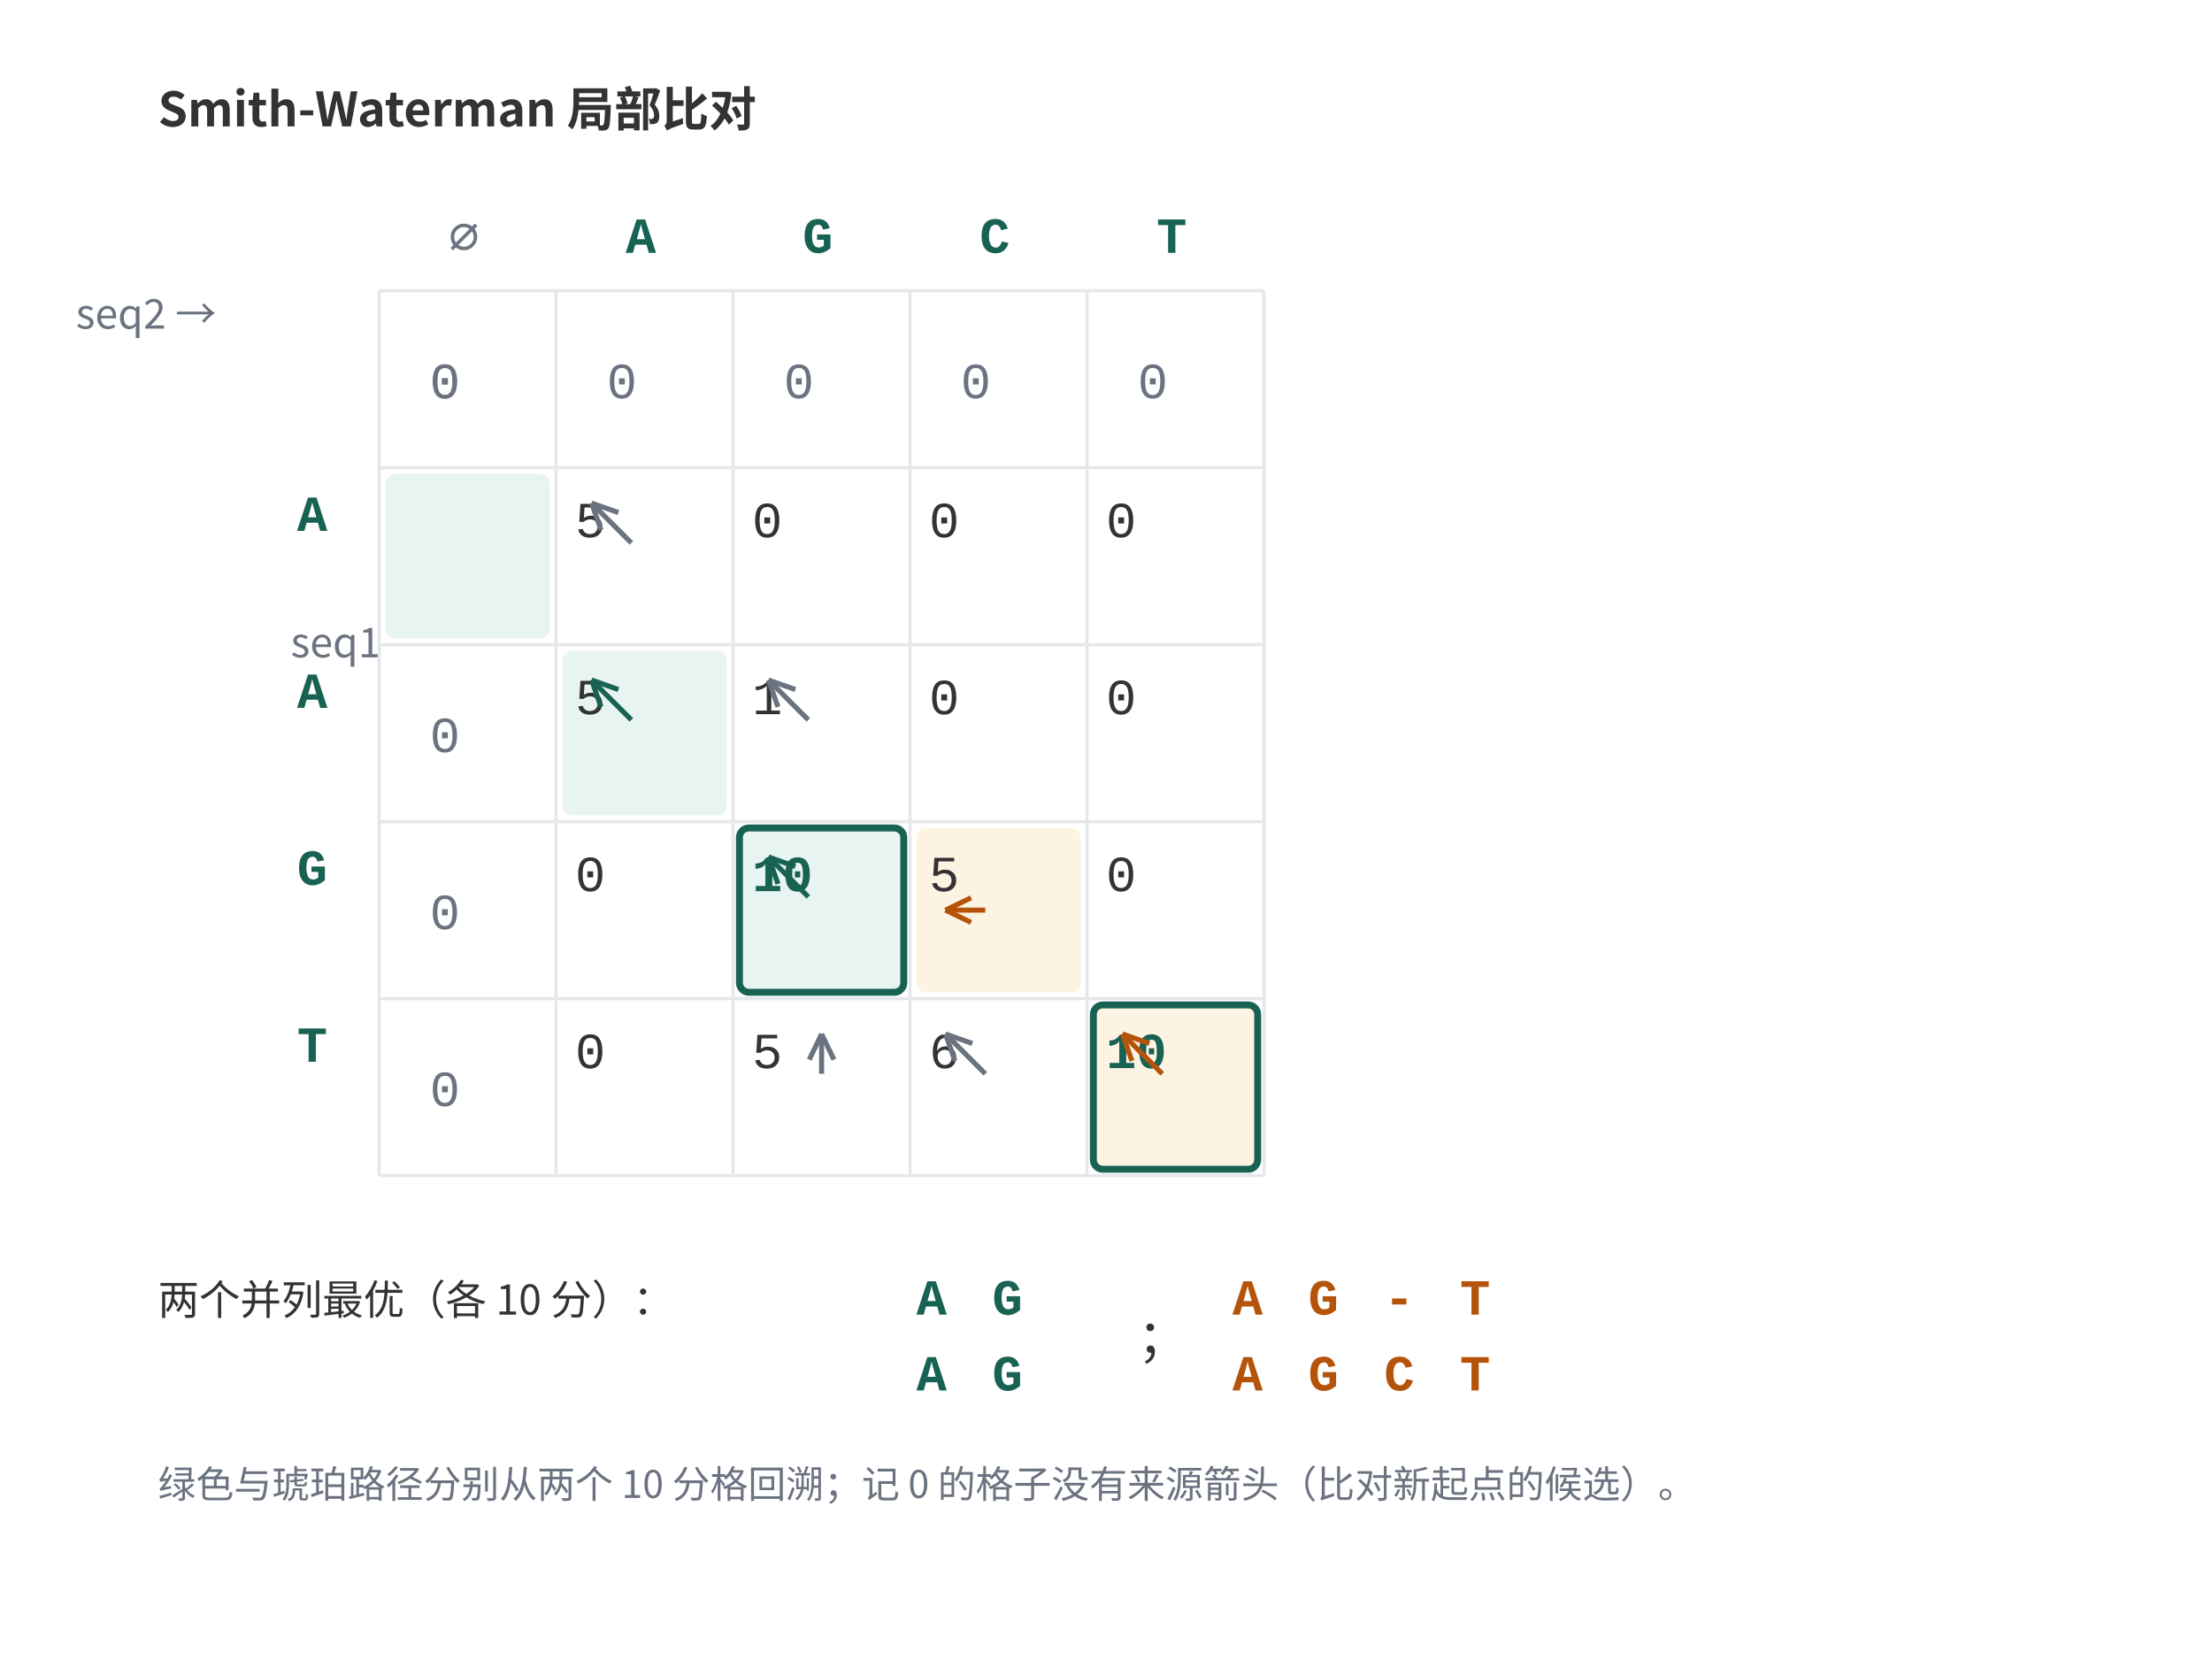
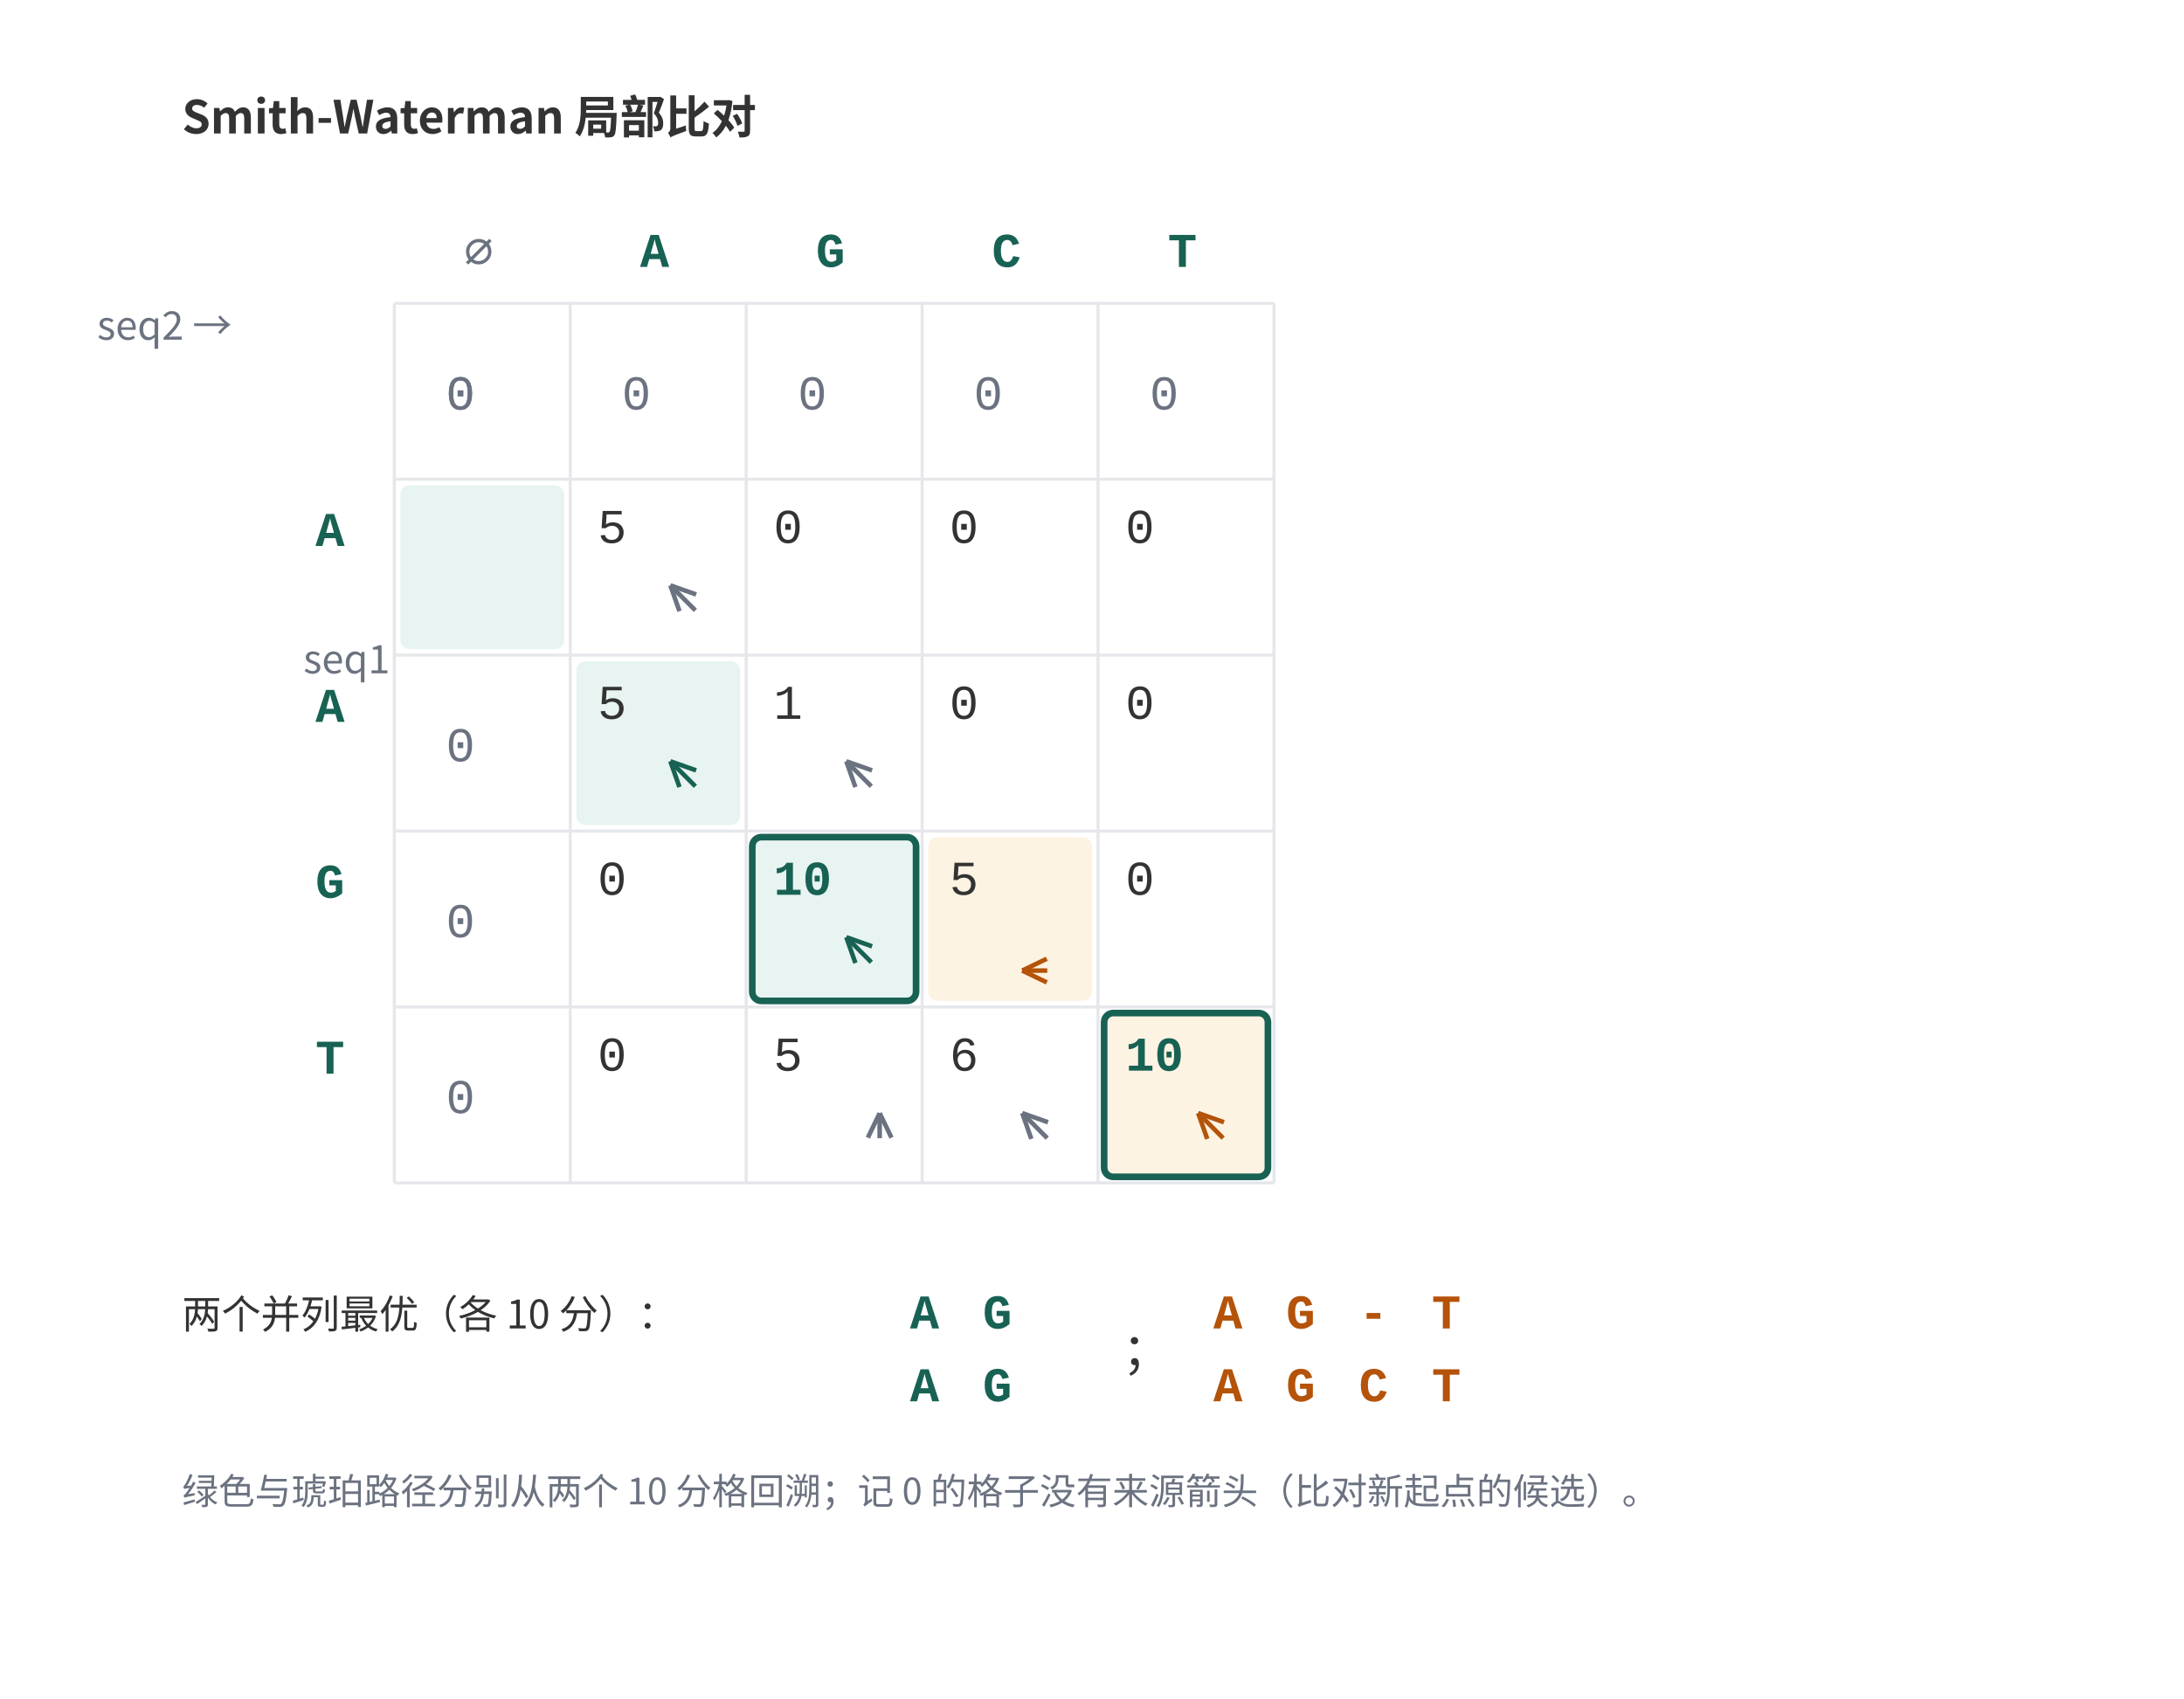
- <svg xmlns="http://www.w3.org/2000/svg" viewBox="0 0 700 530" role="img" aria-labelledby="t d">
-   <text x="50" y="40" font-family="'PingFang SC', 'Hiragino Sans GB', 'Microsoft YaHei', 'Noto Sans CJK SC', sans-serif" font-size="15" fill="#333333" font-weight="bold" text-anchor="start">Smith-Waterman 局部比对</text>
-   <text x="142" y="80" font-family="ui-monospace, 'SFMono-Regular', Menlo, Consolas, 'Liberation Mono', monospace" font-size="16" fill="#6b7280" font-weight="normal" text-anchor="start">∅</text>
-   <text x="198" y="80" font-family="ui-monospace, 'SFMono-Regular', Menlo, Consolas, 'Liberation Mono', monospace" font-size="16" fill="#186254" font-weight="bold" text-anchor="start">A</text>
-   <text x="254" y="80" font-family="ui-monospace, 'SFMono-Regular', Menlo, Consolas, 'Liberation Mono', monospace" font-size="16" fill="#186254" font-weight="bold" text-anchor="start">G</text>
-   <text x="310" y="80" font-family="ui-monospace, 'SFMono-Regular', Menlo, Consolas, 'Liberation Mono', monospace" font-size="16" fill="#186254" font-weight="bold" text-anchor="start">C</text>
-   <text x="366" y="80" font-family="ui-monospace, 'SFMono-Regular', Menlo, Consolas, 'Liberation Mono', monospace" font-size="16" fill="#186254" font-weight="bold" text-anchor="start">T</text>
-   <text x="24" y="104" font-family="'PingFang SC', 'Hiragino Sans GB', 'Microsoft YaHei', 'Noto Sans CJK SC', sans-serif" font-size="13" fill="#6b7280" font-weight="normal" text-anchor="start">seq2 →</text>
-   <text x="94" y="168" font-family="ui-monospace, 'SFMono-Regular', Menlo, Consolas, 'Liberation Mono', monospace" font-size="16" fill="#186254" font-weight="bold" text-anchor="start">A</text>
-   <text x="94" y="224" font-family="ui-monospace, 'SFMono-Regular', Menlo, Consolas, 'Liberation Mono', monospace" font-size="16" fill="#186254" font-weight="bold" text-anchor="start">A</text>
-   <text x="94" y="280" font-family="ui-monospace, 'SFMono-Regular', Menlo, Consolas, 'Liberation Mono', monospace" font-size="16" fill="#186254" font-weight="bold" text-anchor="start">G</text>
-   <text x="94" y="336" font-family="ui-monospace, 'SFMono-Regular', Menlo, Consolas, 'Liberation Mono', monospace" font-size="16" fill="#186254" font-weight="bold" text-anchor="start">T</text>
-   <text x="92" y="208" font-family="'PingFang SC', 'Hiragino Sans GB', 'Microsoft YaHei', 'Noto Sans CJK SC', sans-serif" font-size="13" fill="#6b7280" font-weight="normal" text-anchor="start">seq1</text>
-   <line x1="120" y1="92" x2="400" y2="92" stroke="#e5e7eb" stroke-width="1" />
-   <line x1="120" y1="148" x2="400" y2="148" stroke="#e5e7eb" stroke-width="1" />
-   <line x1="120" y1="204" x2="400" y2="204" stroke="#e5e7eb" stroke-width="1" />
-   <line x1="120" y1="260" x2="400" y2="260" stroke="#e5e7eb" stroke-width="1" />
-   <line x1="120" y1="316" x2="400" y2="316" stroke="#e5e7eb" stroke-width="1" />
-   <line x1="120" y1="372" x2="400" y2="372" stroke="#e5e7eb" stroke-width="1" />
-   <line x1="120" y1="92" x2="120" y2="372" stroke="#e5e7eb" stroke-width="1" />
-   <line x1="176" y1="92" x2="176" y2="372" stroke="#e5e7eb" stroke-width="1" />
-   <line x1="232" y1="92" x2="232" y2="372" stroke="#e5e7eb" stroke-width="1" />
-   <line x1="288" y1="92" x2="288" y2="372" stroke="#e5e7eb" stroke-width="1" />
-   <line x1="344" y1="92" x2="344" y2="372" stroke="#e5e7eb" stroke-width="1" />
-   <line x1="400" y1="92" x2="400" y2="372" stroke="#e5e7eb" stroke-width="1" />
-   <text x="136" y="126" font-family="ui-monospace, 'SFMono-Regular', Menlo, Consolas, 'Liberation Mono', monospace" font-size="16" fill="#6b7280" font-weight="normal" text-anchor="start">0</text>
-   <text x="192" y="126" font-family="ui-monospace, 'SFMono-Regular', Menlo, Consolas, 'Liberation Mono', monospace" font-size="16" fill="#6b7280" font-weight="normal" text-anchor="start">0</text>
-   <text x="248" y="126" font-family="ui-monospace, 'SFMono-Regular', Menlo, Consolas, 'Liberation Mono', monospace" font-size="16" fill="#6b7280" font-weight="normal" text-anchor="start">0</text>
-   <text x="304" y="126" font-family="ui-monospace, 'SFMono-Regular', Menlo, Consolas, 'Liberation Mono', monospace" font-size="16" fill="#6b7280" font-weight="normal" text-anchor="start">0</text>
-   <text x="360" y="126" font-family="ui-monospace, 'SFMono-Regular', Menlo, Consolas, 'Liberation Mono', monospace" font-size="16" fill="#6b7280" font-weight="normal" text-anchor="start">0</text>
-   <text x="136" y="126" font-family="ui-monospace, 'SFMono-Regular', Menlo, Consolas, 'Liberation Mono', monospace" font-size="16" fill="#6b7280" font-weight="normal" text-anchor="start">0</text>
-   <text x="136" y="182" font-family="ui-monospace, 'SFMono-Regular', Menlo, Consolas, 'Liberation Mono', monospace" font-size="16" fill="#6b7280" font-weight="normal" text-anchor="start">0</text>
-   <text x="136" y="238" font-family="ui-monospace, 'SFMono-Regular', Menlo, Consolas, 'Liberation Mono', monospace" font-size="16" fill="#6b7280" font-weight="normal" text-anchor="start">0</text>
-   <text x="136" y="294" font-family="ui-monospace, 'SFMono-Regular', Menlo, Consolas, 'Liberation Mono', monospace" font-size="16" fill="#6b7280" font-weight="normal" text-anchor="start">0</text>
-   <text x="136" y="350" font-family="ui-monospace, 'SFMono-Regular', Menlo, Consolas, 'Liberation Mono', monospace" font-size="16" fill="#6b7280" font-weight="normal" text-anchor="start">0</text>
-   <text x="182" y="170" font-family="ui-monospace, 'SFMono-Regular', Menlo, Consolas, 'Liberation Mono', monospace" font-size="16" fill="#333333" font-weight="normal" text-anchor="start">5</text>
-   <line x1="199.8" y1="171.8" x2="187.2" y2="159.2" stroke="#6b7280" stroke-width="1.6" />
-   <line x1="187.2" y1="159.2" x2="190.2" y2="167.7" stroke="#6b7280" stroke-width="1.6" />
-   <line x1="187.2" y1="159.2" x2="195.7" y2="162.2" stroke="#6b7280" stroke-width="1.6" />
-   <text x="238" y="170" font-family="ui-monospace, 'SFMono-Regular', Menlo, Consolas, 'Liberation Mono', monospace" font-size="16" fill="#333333" font-weight="normal" text-anchor="start">0</text>
-   <text x="294" y="170" font-family="ui-monospace, 'SFMono-Regular', Menlo, Consolas, 'Liberation Mono', monospace" font-size="16" fill="#333333" font-weight="normal" text-anchor="start">0</text>
-   <text x="350" y="170" font-family="ui-monospace, 'SFMono-Regular', Menlo, Consolas, 'Liberation Mono', monospace" font-size="16" fill="#333333" font-weight="normal" text-anchor="start">0</text>
-   <rect x="178" y="206" width="52" height="52" rx="3" fill="#e8f4f1" stroke="#186254" stroke-width="0" />
-   <text x="182" y="226" font-family="ui-monospace, 'SFMono-Regular', Menlo, Consolas, 'Liberation Mono', monospace" font-size="16" fill="#333333" font-weight="normal" text-anchor="start">5</text>
-   <line x1="199.8" y1="227.8" x2="187.2" y2="215.2" stroke="#186254" stroke-width="1.6" />
-   <line x1="187.2" y1="215.2" x2="190.2" y2="223.7" stroke="#186254" stroke-width="1.6" />
-   <line x1="187.2" y1="215.2" x2="195.7" y2="218.2" stroke="#186254" stroke-width="1.6" />
-   <text x="238" y="226" font-family="ui-monospace, 'SFMono-Regular', Menlo, Consolas, 'Liberation Mono', monospace" font-size="16" fill="#333333" font-weight="normal" text-anchor="start">1</text>
-   <line x1="255.8" y1="227.8" x2="243.2" y2="215.2" stroke="#6b7280" stroke-width="1.6" />
-   <line x1="243.2" y1="215.2" x2="246.2" y2="223.7" stroke="#6b7280" stroke-width="1.6" />
-   <line x1="243.2" y1="215.2" x2="251.7" y2="218.2" stroke="#6b7280" stroke-width="1.6" />
-   <text x="294" y="226" font-family="ui-monospace, 'SFMono-Regular', Menlo, Consolas, 'Liberation Mono', monospace" font-size="16" fill="#333333" font-weight="normal" text-anchor="start">0</text>
-   <text x="350" y="226" font-family="ui-monospace, 'SFMono-Regular', Menlo, Consolas, 'Liberation Mono', monospace" font-size="16" fill="#333333" font-weight="normal" text-anchor="start">0</text>
-   <text x="182" y="282" font-family="ui-monospace, 'SFMono-Regular', Menlo, Consolas, 'Liberation Mono', monospace" font-size="16" fill="#333333" font-weight="normal" text-anchor="start">0</text>
-   <rect x="234" y="262" width="52" height="52" rx="3" fill="#e8f4f1" stroke="#186254" stroke-width="0" />
-   <text x="238" y="282" font-family="ui-monospace, 'SFMono-Regular', Menlo, Consolas, 'Liberation Mono', monospace" font-size="16" fill="#186254" font-weight="bold" text-anchor="start">10</text>
-   <line x1="255.8" y1="283.8" x2="243.2" y2="271.2" stroke="#186254" stroke-width="1.6" />
-   <line x1="243.2" y1="271.2" x2="246.2" y2="279.7" stroke="#186254" stroke-width="1.6" />
-   <line x1="243.2" y1="271.2" x2="251.7" y2="274.2" stroke="#186254" stroke-width="1.6" />
-   <rect x="290" y="262" width="52" height="52" rx="3" fill="#fdf3e3" stroke="#186254" stroke-width="0" />
-   <text x="294" y="282" font-family="ui-monospace, 'SFMono-Regular', Menlo, Consolas, 'Liberation Mono', monospace" font-size="16" fill="#333333" font-weight="normal" text-anchor="start">5</text>
-   <line x1="311.8" y1="288.0" x2="299.2" y2="288.0" stroke="#b45309" stroke-width="1.6" />
-   <line x1="299.2" y1="288.0" x2="307.3" y2="291.9" stroke="#b45309" stroke-width="1.6" />
-   <line x1="299.2" y1="288.0" x2="307.3" y2="284.1" stroke="#b45309" stroke-width="1.6" />
-   <text x="350" y="282" font-family="ui-monospace, 'SFMono-Regular', Menlo, Consolas, 'Liberation Mono', monospace" font-size="16" fill="#333333" font-weight="normal" text-anchor="start">0</text>
-   <text x="182" y="338" font-family="ui-monospace, 'SFMono-Regular', Menlo, Consolas, 'Liberation Mono', monospace" font-size="16" fill="#333333" font-weight="normal" text-anchor="start">0</text>
-   <text x="238" y="338" font-family="ui-monospace, 'SFMono-Regular', Menlo, Consolas, 'Liberation Mono', monospace" font-size="16" fill="#333333" font-weight="normal" text-anchor="start">5</text>
-   <line x1="260.0" y1="339.8" x2="260.0" y2="327.2" stroke="#6b7280" stroke-width="1.6" />
-   <line x1="260.0" y1="327.2" x2="256.1" y2="335.3" stroke="#6b7280" stroke-width="1.6" />
-   <line x1="260.0" y1="327.2" x2="263.9" y2="335.3" stroke="#6b7280" stroke-width="1.6" />
-   <text x="294" y="338" font-family="ui-monospace, 'SFMono-Regular', Menlo, Consolas, 'Liberation Mono', monospace" font-size="16" fill="#333333" font-weight="normal" text-anchor="start">6</text>
-   <line x1="311.8" y1="339.8" x2="299.2" y2="327.2" stroke="#6b7280" stroke-width="1.6" />
-   <line x1="299.2" y1="327.2" x2="302.2" y2="335.7" stroke="#6b7280" stroke-width="1.6" />
-   <line x1="299.2" y1="327.2" x2="307.7" y2="330.2" stroke="#6b7280" stroke-width="1.6" />
-   <rect x="346" y="318" width="52" height="52" rx="3" fill="#fdf3e3" stroke="#186254" stroke-width="0" />
-   <text x="350" y="338" font-family="ui-monospace, 'SFMono-Regular', Menlo, Consolas, 'Liberation Mono', monospace" font-size="16" fill="#186254" font-weight="bold" text-anchor="start">10</text>
-   <line x1="367.8" y1="339.8" x2="355.2" y2="327.2" stroke="#b45309" stroke-width="1.6" />
-   <line x1="355.2" y1="327.2" x2="358.2" y2="335.7" stroke="#b45309" stroke-width="1.6" />
-   <line x1="355.2" y1="327.2" x2="363.7" y2="330.2" stroke="#b45309" stroke-width="1.6" />
-   <rect x="122" y="150" width="52" height="52" rx="3" fill="#e8f4f1" stroke="#186254" stroke-width="0" />
-   <rect x="234" y="262" width="52" height="52" rx="3" fill="none" stroke="#186254" stroke-width="2.2" />
-   <rect x="346" y="318" width="52" height="52" rx="3" fill="none" stroke="#186254" stroke-width="2.2" />
-   <text x="50" y="416" font-family="'PingFang SC', 'Hiragino Sans GB', 'Microsoft YaHei', 'Noto Sans CJK SC', sans-serif" font-size="13" fill="#333333" font-weight="normal" text-anchor="start">两个并列最优（各 10 分）：</text>
-   <text x="290" y="416" font-family="ui-monospace, 'SFMono-Regular', Menlo, Consolas, 'Liberation Mono', monospace" font-size="16" fill="#186254" font-weight="bold" text-anchor="start">A</text>
-   <text x="302" y="416" font-family="ui-monospace, 'SFMono-Regular', Menlo, Consolas, 'Liberation Mono', monospace" font-size="16" fill="#186254" font-weight="bold" text-anchor="start"> </text>
-   <text x="314" y="416" font-family="ui-monospace, 'SFMono-Regular', Menlo, Consolas, 'Liberation Mono', monospace" font-size="16" fill="#186254" font-weight="bold" text-anchor="start">G</text>
-   <text x="290" y="440" font-family="ui-monospace, 'SFMono-Regular', Menlo, Consolas, 'Liberation Mono', monospace" font-size="16" fill="#186254" font-weight="bold" text-anchor="start">A</text>
-   <text x="302" y="440" font-family="ui-monospace, 'SFMono-Regular', Menlo, Consolas, 'Liberation Mono', monospace" font-size="16" fill="#186254" font-weight="bold" text-anchor="start"> </text>
-   <text x="314" y="440" font-family="ui-monospace, 'SFMono-Regular', Menlo, Consolas, 'Liberation Mono', monospace" font-size="16" fill="#186254" font-weight="bold" text-anchor="start">G</text>
-   <text x="360" y="429" font-family="'PingFang SC', 'Hiragino Sans GB', 'Microsoft YaHei', 'Noto Sans CJK SC', sans-serif" font-size="16" fill="#333333" font-weight="normal" text-anchor="start">；</text>
-   <text x="390" y="416" font-family="ui-monospace, 'SFMono-Regular', Menlo, Consolas, 'Liberation Mono', monospace" font-size="16" fill="#b45309" font-weight="bold" text-anchor="start">A</text>
-   <text x="402" y="416" font-family="ui-monospace, 'SFMono-Regular', Menlo, Consolas, 'Liberation Mono', monospace" font-size="16" fill="#b45309" font-weight="bold" text-anchor="start"> </text>
-   <text x="414" y="416" font-family="ui-monospace, 'SFMono-Regular', Menlo, Consolas, 'Liberation Mono', monospace" font-size="16" fill="#b45309" font-weight="bold" text-anchor="start">G</text>
-   <text x="426" y="416" font-family="ui-monospace, 'SFMono-Regular', Menlo, Consolas, 'Liberation Mono', monospace" font-size="16" fill="#b45309" font-weight="bold" text-anchor="start"> </text>
-   <text x="438" y="416" font-family="ui-monospace, 'SFMono-Regular', Menlo, Consolas, 'Liberation Mono', monospace" font-size="16" fill="#b45309" font-weight="bold" text-anchor="start">-</text>
-   <text x="450" y="416" font-family="ui-monospace, 'SFMono-Regular', Menlo, Consolas, 'Liberation Mono', monospace" font-size="16" fill="#b45309" font-weight="bold" text-anchor="start"> </text>
-   <text x="462" y="416" font-family="ui-monospace, 'SFMono-Regular', Menlo, Consolas, 'Liberation Mono', monospace" font-size="16" fill="#b45309" font-weight="bold" text-anchor="start">T</text>
-   <text x="390" y="440" font-family="ui-monospace, 'SFMono-Regular', Menlo, Consolas, 'Liberation Mono', monospace" font-size="16" fill="#b45309" font-weight="bold" text-anchor="start">A</text>
-   <text x="402" y="440" font-family="ui-monospace, 'SFMono-Regular', Menlo, Consolas, 'Liberation Mono', monospace" font-size="16" fill="#b45309" font-weight="bold" text-anchor="start"> </text>
-   <text x="414" y="440" font-family="ui-monospace, 'SFMono-Regular', Menlo, Consolas, 'Liberation Mono', monospace" font-size="16" fill="#b45309" font-weight="bold" text-anchor="start">G</text>
-   <text x="426" y="440" font-family="ui-monospace, 'SFMono-Regular', Menlo, Consolas, 'Liberation Mono', monospace" font-size="16" fill="#b45309" font-weight="bold" text-anchor="start"> </text>
-   <text x="438" y="440" font-family="ui-monospace, 'SFMono-Regular', Menlo, Consolas, 'Liberation Mono', monospace" font-size="16" fill="#b45309" font-weight="bold" text-anchor="start">C</text>
-   <text x="450" y="440" font-family="ui-monospace, 'SFMono-Regular', Menlo, Consolas, 'Liberation Mono', monospace" font-size="16" fill="#b45309" font-weight="bold" text-anchor="start"> </text>
-   <text x="462" y="440" font-family="ui-monospace, 'SFMono-Regular', Menlo, Consolas, 'Liberation Mono', monospace" font-size="16" fill="#b45309" font-weight="bold" text-anchor="start">T</text>
-   <text x="50" y="474" font-family="'PingFang SC', 'Hiragino Sans GB', 'Microsoft YaHei', 'Noto Sans CJK SC', sans-serif" font-size="12" fill="#6b7280" font-weight="normal" text-anchor="start">绿色与琥珀路径分别从两个 10 分格回溯；记 0 的格子没有来源箭头（比对新起点的候选）。</text>
+ <svg xmlns="http://www.w3.org/2000/svg" viewBox="0 0 720 560" role="img" aria-labelledby="t d">
+   <text x="60" y="44" font-family="'PingFang SC', 'Hiragino Sans GB', 'Microsoft YaHei', 'Noto Sans CJK SC', sans-serif" font-size="15" fill="#333333" font-weight="bold" text-anchor="start">Smith-Waterman 局部比对</text>
+   <text x="153" y="88" font-family="ui-monospace, 'SFMono-Regular', Menlo, Consolas, 'Liberation Mono', monospace" font-size="16" fill="#6b7280" font-weight="normal" text-anchor="start">∅</text>
+   <text x="211" y="88" font-family="ui-monospace, 'SFMono-Regular', Menlo, Consolas, 'Liberation Mono', monospace" font-size="16" fill="#186254" font-weight="bold" text-anchor="start">A</text>
+   <text x="269" y="88" font-family="ui-monospace, 'SFMono-Regular', Menlo, Consolas, 'Liberation Mono', monospace" font-size="16" fill="#186254" font-weight="bold" text-anchor="start">G</text>
+   <text x="327" y="88" font-family="ui-monospace, 'SFMono-Regular', Menlo, Consolas, 'Liberation Mono', monospace" font-size="16" fill="#186254" font-weight="bold" text-anchor="start">C</text>
+   <text x="385" y="88" font-family="ui-monospace, 'SFMono-Regular', Menlo, Consolas, 'Liberation Mono', monospace" font-size="16" fill="#186254" font-weight="bold" text-anchor="start">T</text>
+   <text x="32" y="112" font-family="'PingFang SC', 'Hiragino Sans GB', 'Microsoft YaHei', 'Noto Sans CJK SC', sans-serif" font-size="13" fill="#6b7280" font-weight="normal" text-anchor="start">seq2 →</text>
+   <text x="104" y="180" font-family="ui-monospace, 'SFMono-Regular', Menlo, Consolas, 'Liberation Mono', monospace" font-size="16" fill="#186254" font-weight="bold" text-anchor="start">A</text>
+   <text x="104" y="238" font-family="ui-monospace, 'SFMono-Regular', Menlo, Consolas, 'Liberation Mono', monospace" font-size="16" fill="#186254" font-weight="bold" text-anchor="start">A</text>
+   <text x="104" y="296" font-family="ui-monospace, 'SFMono-Regular', Menlo, Consolas, 'Liberation Mono', monospace" font-size="16" fill="#186254" font-weight="bold" text-anchor="start">G</text>
+   <text x="104" y="354" font-family="ui-monospace, 'SFMono-Regular', Menlo, Consolas, 'Liberation Mono', monospace" font-size="16" fill="#186254" font-weight="bold" text-anchor="start">T</text>
+   <text x="100" y="222" font-family="'PingFang SC', 'Hiragino Sans GB', 'Microsoft YaHei', 'Noto Sans CJK SC', sans-serif" font-size="13" fill="#6b7280" font-weight="normal" text-anchor="start">seq1</text>
+   <line x1="130" y1="100" x2="420" y2="100" stroke="#e5e7eb" stroke-width="1" />
+   <line x1="130" y1="158" x2="420" y2="158" stroke="#e5e7eb" stroke-width="1" />
+   <line x1="130" y1="216" x2="420" y2="216" stroke="#e5e7eb" stroke-width="1" />
+   <line x1="130" y1="274" x2="420" y2="274" stroke="#e5e7eb" stroke-width="1" />
+   <line x1="130" y1="332" x2="420" y2="332" stroke="#e5e7eb" stroke-width="1" />
+   <line x1="130" y1="390" x2="420" y2="390" stroke="#e5e7eb" stroke-width="1" />
+   <line x1="130" y1="100" x2="130" y2="390" stroke="#e5e7eb" stroke-width="1" />
+   <line x1="188" y1="100" x2="188" y2="390" stroke="#e5e7eb" stroke-width="1" />
+   <line x1="246" y1="100" x2="246" y2="390" stroke="#e5e7eb" stroke-width="1" />
+   <line x1="304" y1="100" x2="304" y2="390" stroke="#e5e7eb" stroke-width="1" />
+   <line x1="362" y1="100" x2="362" y2="390" stroke="#e5e7eb" stroke-width="1" />
+   <line x1="420" y1="100" x2="420" y2="390" stroke="#e5e7eb" stroke-width="1" />
+   <text x="147" y="135" font-family="ui-monospace, 'SFMono-Regular', Menlo, Consolas, 'Liberation Mono', monospace" font-size="16" fill="#6b7280" font-weight="normal" text-anchor="start">0</text>
+   <text x="205" y="135" font-family="ui-monospace, 'SFMono-Regular', Menlo, Consolas, 'Liberation Mono', monospace" font-size="16" fill="#6b7280" font-weight="normal" text-anchor="start">0</text>
+   <text x="263" y="135" font-family="ui-monospace, 'SFMono-Regular', Menlo, Consolas, 'Liberation Mono', monospace" font-size="16" fill="#6b7280" font-weight="normal" text-anchor="start">0</text>
+   <text x="321" y="135" font-family="ui-monospace, 'SFMono-Regular', Menlo, Consolas, 'Liberation Mono', monospace" font-size="16" fill="#6b7280" font-weight="normal" text-anchor="start">0</text>
+   <text x="379" y="135" font-family="ui-monospace, 'SFMono-Regular', Menlo, Consolas, 'Liberation Mono', monospace" font-size="16" fill="#6b7280" font-weight="normal" text-anchor="start">0</text>
+   <text x="147" y="135" font-family="ui-monospace, 'SFMono-Regular', Menlo, Consolas, 'Liberation Mono', monospace" font-size="16" fill="#6b7280" font-weight="normal" text-anchor="start">0</text>
+   <text x="147" y="193" font-family="ui-monospace, 'SFMono-Regular', Menlo, Consolas, 'Liberation Mono', monospace" font-size="16" fill="#6b7280" font-weight="normal" text-anchor="start">0</text>
+   <text x="147" y="251" font-family="ui-monospace, 'SFMono-Regular', Menlo, Consolas, 'Liberation Mono', monospace" font-size="16" fill="#6b7280" font-weight="normal" text-anchor="start">0</text>
+   <text x="147" y="309" font-family="ui-monospace, 'SFMono-Regular', Menlo, Consolas, 'Liberation Mono', monospace" font-size="16" fill="#6b7280" font-weight="normal" text-anchor="start">0</text>
+   <text x="147" y="367" font-family="ui-monospace, 'SFMono-Regular', Menlo, Consolas, 'Liberation Mono', monospace" font-size="16" fill="#6b7280" font-weight="normal" text-anchor="start">0</text>
+   <rect x="190" y="218" width="54" height="54" rx="3" fill="#e8f4f1" stroke="#186254" stroke-width="0" />
+   <rect x="248" y="276" width="54" height="54" rx="3" fill="#e8f4f1" stroke="#186254" stroke-width="0" />
+   <rect x="306" y="276" width="54" height="54" rx="3" fill="#fdf3e3" stroke="#186254" stroke-width="0" />
+   <rect x="364" y="334" width="54" height="54" rx="3" fill="#fdf3e3" stroke="#186254" stroke-width="0" />
+   <text x="197" y="179" font-family="ui-monospace, 'SFMono-Regular', Menlo, Consolas, 'Liberation Mono', monospace" font-size="16" fill="#333333" font-weight="normal" text-anchor="start">5</text>
+   <text x="255" y="179" font-family="ui-monospace, 'SFMono-Regular', Menlo, Consolas, 'Liberation Mono', monospace" font-size="16" fill="#333333" font-weight="normal" text-anchor="start">0</text>
+   <text x="313" y="179" font-family="ui-monospace, 'SFMono-Regular', Menlo, Consolas, 'Liberation Mono', monospace" font-size="16" fill="#333333" font-weight="normal" text-anchor="start">0</text>
+   <text x="371" y="179" font-family="ui-monospace, 'SFMono-Regular', Menlo, Consolas, 'Liberation Mono', monospace" font-size="16" fill="#333333" font-weight="normal" text-anchor="start">0</text>
+   <text x="197" y="237" font-family="ui-monospace, 'SFMono-Regular', Menlo, Consolas, 'Liberation Mono', monospace" font-size="16" fill="#333333" font-weight="normal" text-anchor="start">5</text>
+   <text x="255" y="237" font-family="ui-monospace, 'SFMono-Regular', Menlo, Consolas, 'Liberation Mono', monospace" font-size="16" fill="#333333" font-weight="normal" text-anchor="start">1</text>
+   <text x="313" y="237" font-family="ui-monospace, 'SFMono-Regular', Menlo, Consolas, 'Liberation Mono', monospace" font-size="16" fill="#333333" font-weight="normal" text-anchor="start">0</text>
+   <text x="371" y="237" font-family="ui-monospace, 'SFMono-Regular', Menlo, Consolas, 'Liberation Mono', monospace" font-size="16" fill="#333333" font-weight="normal" text-anchor="start">0</text>
+   <text x="197" y="295" font-family="ui-monospace, 'SFMono-Regular', Menlo, Consolas, 'Liberation Mono', monospace" font-size="16" fill="#333333" font-weight="normal" text-anchor="start">0</text>
+   <text x="255" y="295" font-family="ui-monospace, 'SFMono-Regular', Menlo, Consolas, 'Liberation Mono', monospace" font-size="16" fill="#186254" font-weight="bold" text-anchor="start">10</text>
+   <text x="313" y="295" font-family="ui-monospace, 'SFMono-Regular', Menlo, Consolas, 'Liberation Mono', monospace" font-size="16" fill="#333333" font-weight="normal" text-anchor="start">5</text>
+   <text x="371" y="295" font-family="ui-monospace, 'SFMono-Regular', Menlo, Consolas, 'Liberation Mono', monospace" font-size="16" fill="#333333" font-weight="normal" text-anchor="start">0</text>
+   <text x="197" y="353" font-family="ui-monospace, 'SFMono-Regular', Menlo, Consolas, 'Liberation Mono', monospace" font-size="16" fill="#333333" font-weight="normal" text-anchor="start">0</text>
+   <text x="255" y="353" font-family="ui-monospace, 'SFMono-Regular', Menlo, Consolas, 'Liberation Mono', monospace" font-size="16" fill="#333333" font-weight="normal" text-anchor="start">5</text>
+   <text x="313" y="353" font-family="ui-monospace, 'SFMono-Regular', Menlo, Consolas, 'Liberation Mono', monospace" font-size="16" fill="#333333" font-weight="normal" text-anchor="start">6</text>
+   <text x="371" y="353" font-family="ui-monospace, 'SFMono-Regular', Menlo, Consolas, 'Liberation Mono', monospace" font-size="16" fill="#186254" font-weight="bold" text-anchor="start">10</text>
+   <line x1="229.25" y1="201.25" x2="221" y2="193" stroke="#6b7280" stroke-width="1.5" />
+   <line x1="221.0" y1="193.0" x2="224.0" y2="201.5" stroke="#6b7280" stroke-width="1.5" />
+   <line x1="221.0" y1="193.0" x2="229.5" y2="196.0" stroke="#6b7280" stroke-width="1.5" />
+   <line x1="229.25" y1="259.25" x2="221" y2="251" stroke="#186254" stroke-width="1.5" />
+   <line x1="221.0" y1="251.0" x2="224.0" y2="259.5" stroke="#186254" stroke-width="1.5" />
+   <line x1="221.0" y1="251.0" x2="229.5" y2="254.0" stroke="#186254" stroke-width="1.5" />
+   <line x1="287.25" y1="259.25" x2="279" y2="251" stroke="#6b7280" stroke-width="1.5" />
+   <line x1="279.0" y1="251.0" x2="282.0" y2="259.5" stroke="#6b7280" stroke-width="1.5" />
+   <line x1="279.0" y1="251.0" x2="287.5" y2="254.0" stroke="#6b7280" stroke-width="1.5" />
+   <line x1="287.25" y1="317.25" x2="279" y2="309" stroke="#186254" stroke-width="1.5" />
+   <line x1="279.0" y1="309.0" x2="282.0" y2="317.5" stroke="#186254" stroke-width="1.5" />
+   <line x1="279.0" y1="309.0" x2="287.5" y2="312.0" stroke="#186254" stroke-width="1.5" />
+   <line x1="345.25" y1="320.0" x2="337" y2="320" stroke="#b45309" stroke-width="1.5" />
+   <line x1="337.0" y1="320.0" x2="345.1" y2="323.9" stroke="#b45309" stroke-width="1.5" />
+   <line x1="337.0" y1="320.0" x2="345.1" y2="316.1" stroke="#b45309" stroke-width="1.5" />
+   <line x1="290.0" y1="375.25" x2="290" y2="367" stroke="#6b7280" stroke-width="1.5" />
+   <line x1="290.0" y1="367.0" x2="286.1" y2="375.1" stroke="#6b7280" stroke-width="1.5" />
+   <line x1="290.0" y1="367.0" x2="293.9" y2="375.1" stroke="#6b7280" stroke-width="1.5" />
+   <line x1="345.25" y1="375.25" x2="337" y2="367" stroke="#6b7280" stroke-width="1.5" />
+   <line x1="337.0" y1="367.0" x2="340.0" y2="375.5" stroke="#6b7280" stroke-width="1.5" />
+   <line x1="337.0" y1="367.0" x2="345.5" y2="370.0" stroke="#6b7280" stroke-width="1.5" />
+   <line x1="403.25" y1="375.25" x2="395" y2="367" stroke="#b45309" stroke-width="1.5" />
+   <line x1="395.0" y1="367.0" x2="398.0" y2="375.5" stroke="#b45309" stroke-width="1.5" />
+   <line x1="395.0" y1="367.0" x2="403.5" y2="370.0" stroke="#b45309" stroke-width="1.5" />
+   <rect x="132" y="160" width="54" height="54" rx="3" fill="#e8f4f1" stroke="#186254" stroke-width="0" />
+   <rect x="248" y="276" width="54" height="54" rx="3" fill="none" stroke="#186254" stroke-width="2.2" />
+   <rect x="364" y="334" width="54" height="54" rx="3" fill="none" stroke="#186254" stroke-width="2.2" />
+   <text x="60" y="438" font-family="'PingFang SC', 'Hiragino Sans GB', 'Microsoft YaHei', 'Noto Sans CJK SC', sans-serif" font-size="13" fill="#333333" font-weight="normal" text-anchor="start">两个并列最优（各 10 分）：</text>
+   <text x="300" y="438" font-family="ui-monospace, 'SFMono-Regular', Menlo, Consolas, 'Liberation Mono', monospace" font-size="16" fill="#186254" font-weight="bold" text-anchor="start">A</text>
+   <text x="312" y="438" font-family="ui-monospace, 'SFMono-Regular', Menlo, Consolas, 'Liberation Mono', monospace" font-size="16" fill="#186254" font-weight="bold" text-anchor="start"> </text>
+   <text x="324" y="438" font-family="ui-monospace, 'SFMono-Regular', Menlo, Consolas, 'Liberation Mono', monospace" font-size="16" fill="#186254" font-weight="bold" text-anchor="start">G</text>
+   <text x="300" y="462" font-family="ui-monospace, 'SFMono-Regular', Menlo, Consolas, 'Liberation Mono', monospace" font-size="16" fill="#186254" font-weight="bold" text-anchor="start">A</text>
+   <text x="312" y="462" font-family="ui-monospace, 'SFMono-Regular', Menlo, Consolas, 'Liberation Mono', monospace" font-size="16" fill="#186254" font-weight="bold" text-anchor="start"> </text>
+   <text x="324" y="462" font-family="ui-monospace, 'SFMono-Regular', Menlo, Consolas, 'Liberation Mono', monospace" font-size="16" fill="#186254" font-weight="bold" text-anchor="start">G</text>
+   <text x="370" y="451" font-family="'PingFang SC', 'Hiragino Sans GB', 'Microsoft YaHei', 'Noto Sans CJK SC', sans-serif" font-size="16" fill="#333333" font-weight="normal" text-anchor="start">；</text>
+   <text x="400" y="438" font-family="ui-monospace, 'SFMono-Regular', Menlo, Consolas, 'Liberation Mono', monospace" font-size="16" fill="#b45309" font-weight="bold" text-anchor="start">A</text>
+   <text x="412" y="438" font-family="ui-monospace, 'SFMono-Regular', Menlo, Consolas, 'Liberation Mono', monospace" font-size="16" fill="#b45309" font-weight="bold" text-anchor="start"> </text>
+   <text x="424" y="438" font-family="ui-monospace, 'SFMono-Regular', Menlo, Consolas, 'Liberation Mono', monospace" font-size="16" fill="#b45309" font-weight="bold" text-anchor="start">G</text>
+   <text x="436" y="438" font-family="ui-monospace, 'SFMono-Regular', Menlo, Consolas, 'Liberation Mono', monospace" font-size="16" fill="#b45309" font-weight="bold" text-anchor="start"> </text>
+   <text x="448" y="438" font-family="ui-monospace, 'SFMono-Regular', Menlo, Consolas, 'Liberation Mono', monospace" font-size="16" fill="#b45309" font-weight="bold" text-anchor="start">-</text>
+   <text x="460" y="438" font-family="ui-monospace, 'SFMono-Regular', Menlo, Consolas, 'Liberation Mono', monospace" font-size="16" fill="#b45309" font-weight="bold" text-anchor="start"> </text>
+   <text x="472" y="438" font-family="ui-monospace, 'SFMono-Regular', Menlo, Consolas, 'Liberation Mono', monospace" font-size="16" fill="#b45309" font-weight="bold" text-anchor="start">T</text>
+   <text x="400" y="462" font-family="ui-monospace, 'SFMono-Regular', Menlo, Consolas, 'Liberation Mono', monospace" font-size="16" fill="#b45309" font-weight="bold" text-anchor="start">A</text>
+   <text x="412" y="462" font-family="ui-monospace, 'SFMono-Regular', Menlo, Consolas, 'Liberation Mono', monospace" font-size="16" fill="#b45309" font-weight="bold" text-anchor="start"> </text>
+   <text x="424" y="462" font-family="ui-monospace, 'SFMono-Regular', Menlo, Consolas, 'Liberation Mono', monospace" font-size="16" fill="#b45309" font-weight="bold" text-anchor="start">G</text>
+   <text x="436" y="462" font-family="ui-monospace, 'SFMono-Regular', Menlo, Consolas, 'Liberation Mono', monospace" font-size="16" fill="#b45309" font-weight="bold" text-anchor="start"> </text>
+   <text x="448" y="462" font-family="ui-monospace, 'SFMono-Regular', Menlo, Consolas, 'Liberation Mono', monospace" font-size="16" fill="#b45309" font-weight="bold" text-anchor="start">C</text>
+   <text x="460" y="462" font-family="ui-monospace, 'SFMono-Regular', Menlo, Consolas, 'Liberation Mono', monospace" font-size="16" fill="#b45309" font-weight="bold" text-anchor="start"> </text>
+   <text x="472" y="462" font-family="ui-monospace, 'SFMono-Regular', Menlo, Consolas, 'Liberation Mono', monospace" font-size="16" fill="#b45309" font-weight="bold" text-anchor="start">T</text>
+   <text x="60" y="496" font-family="'PingFang SC', 'Hiragino Sans GB', 'Microsoft YaHei', 'Noto Sans CJK SC', sans-serif" font-size="12" fill="#6b7280" font-weight="normal" text-anchor="start">绿色与琥珀路径分别从两个 10 分格回溯；记 0 的格子没有来源箭头（比对新起点的候选）。</text>
</svg>
